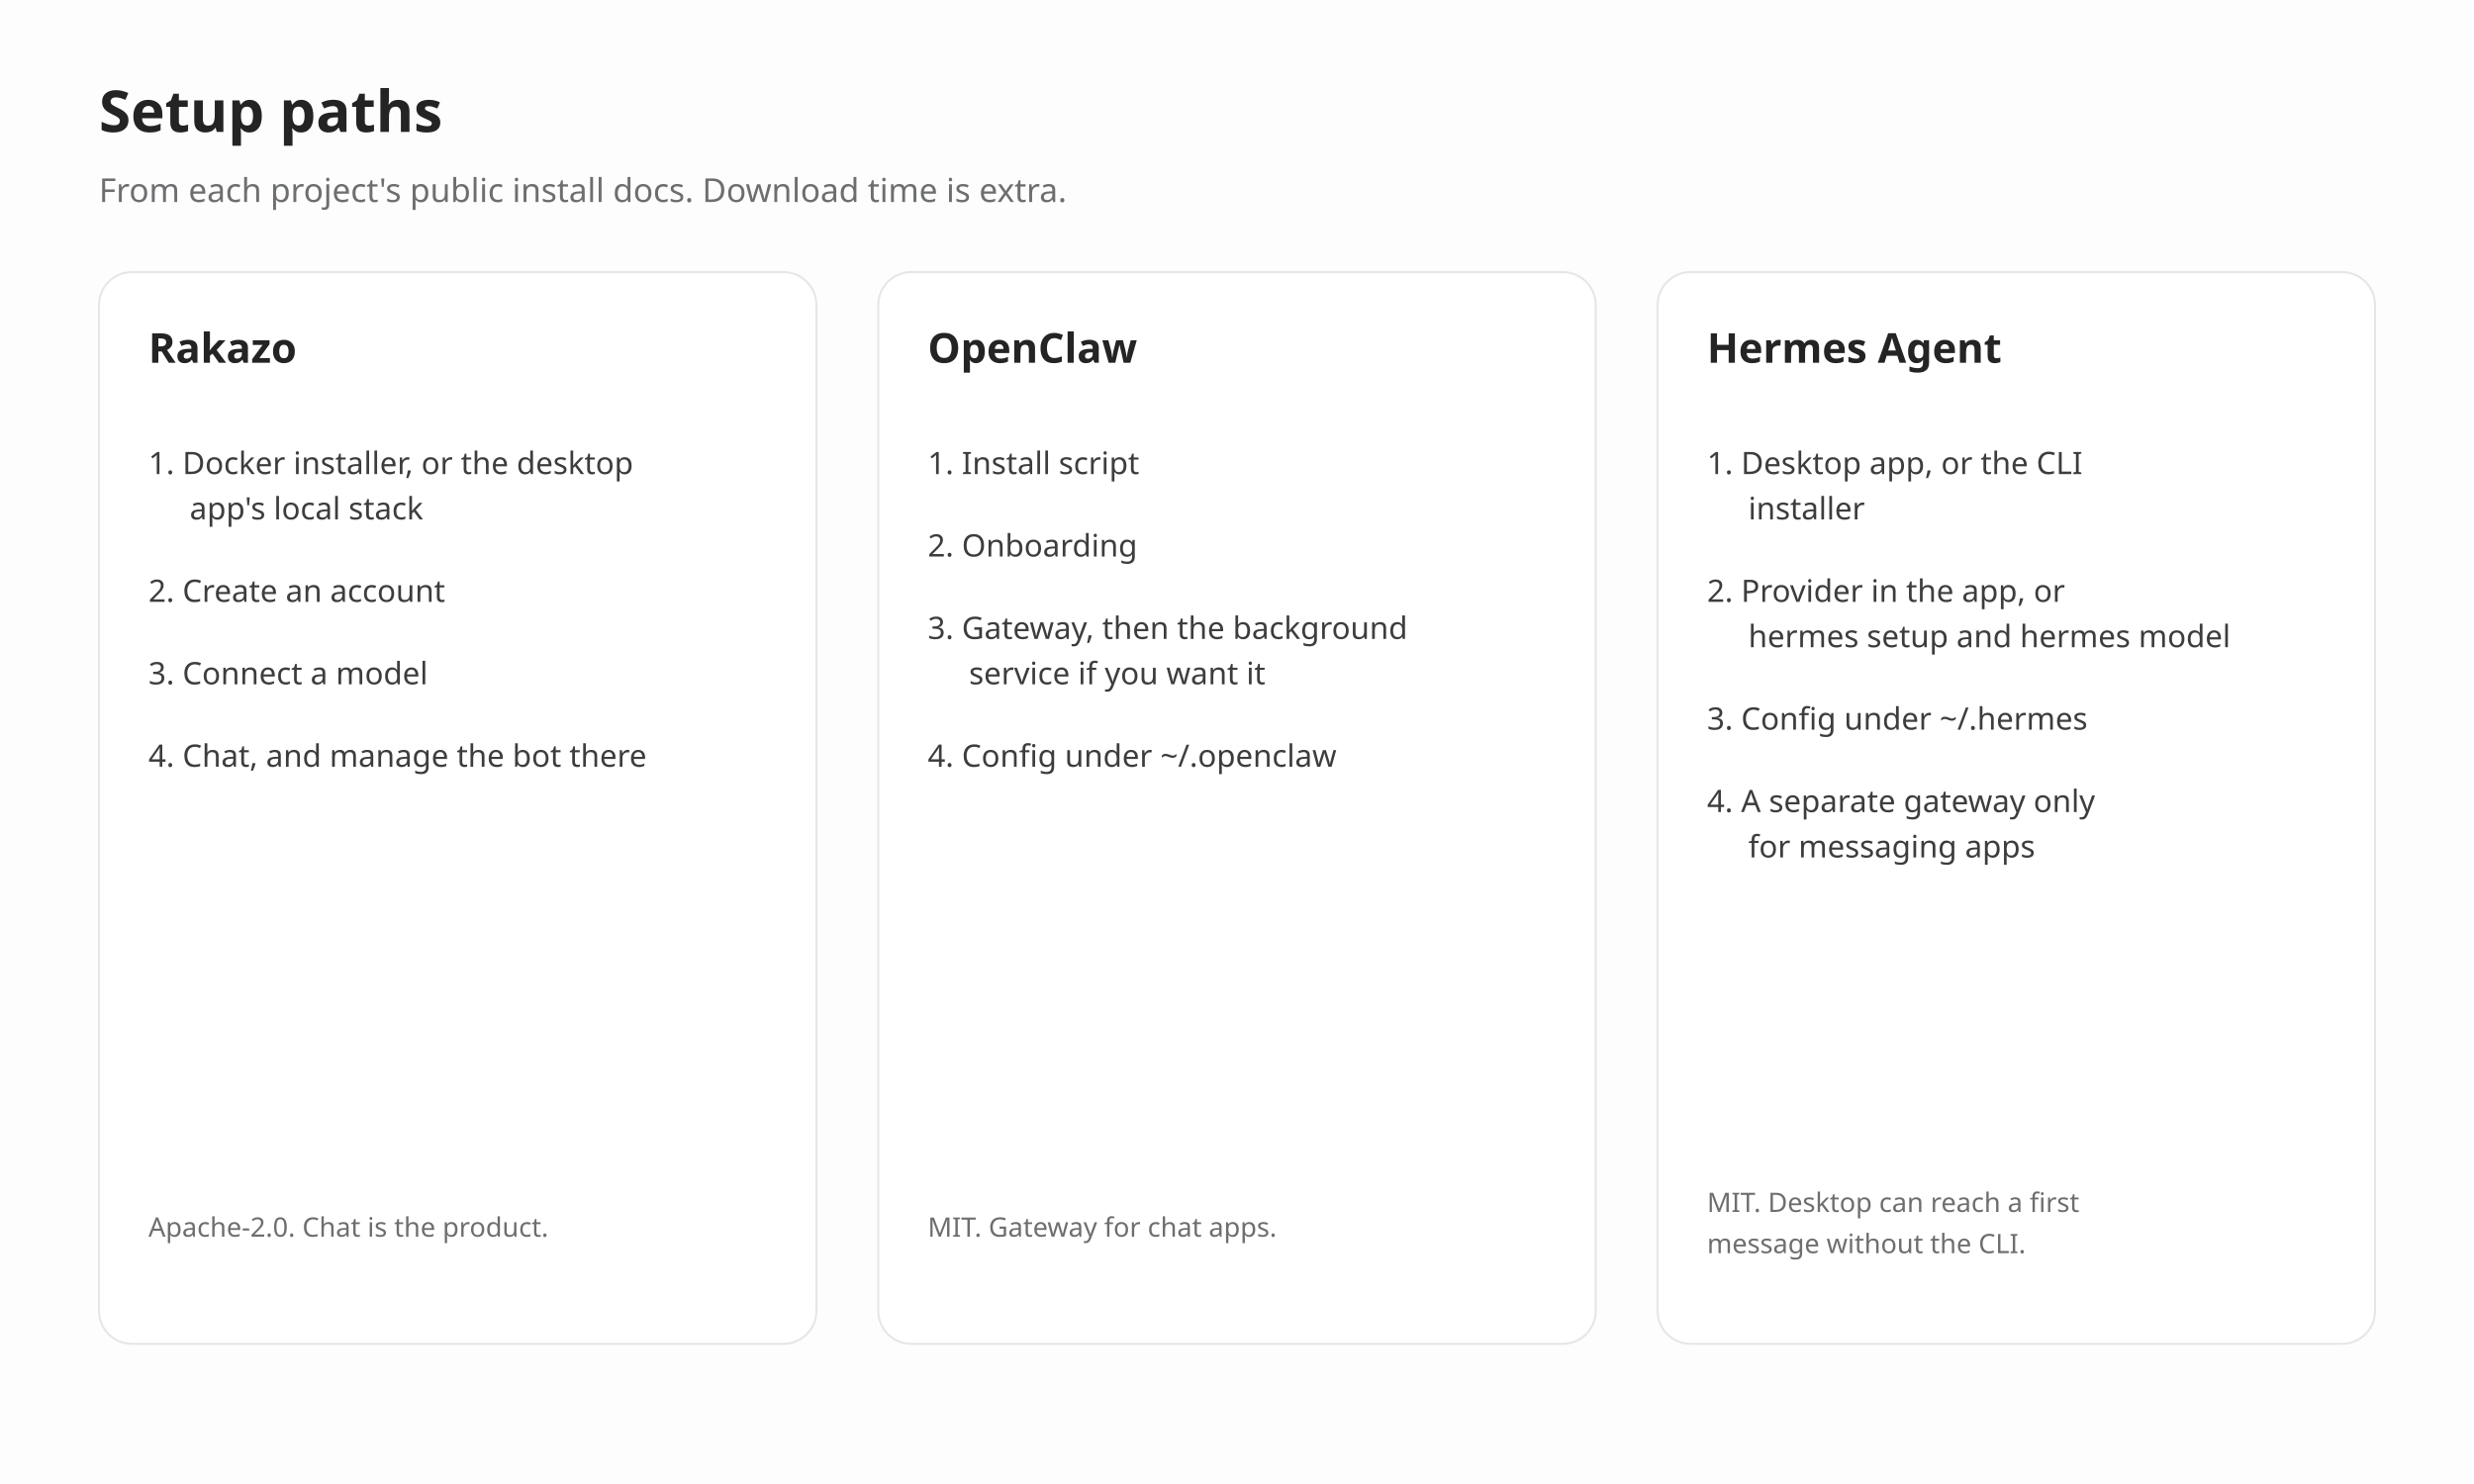
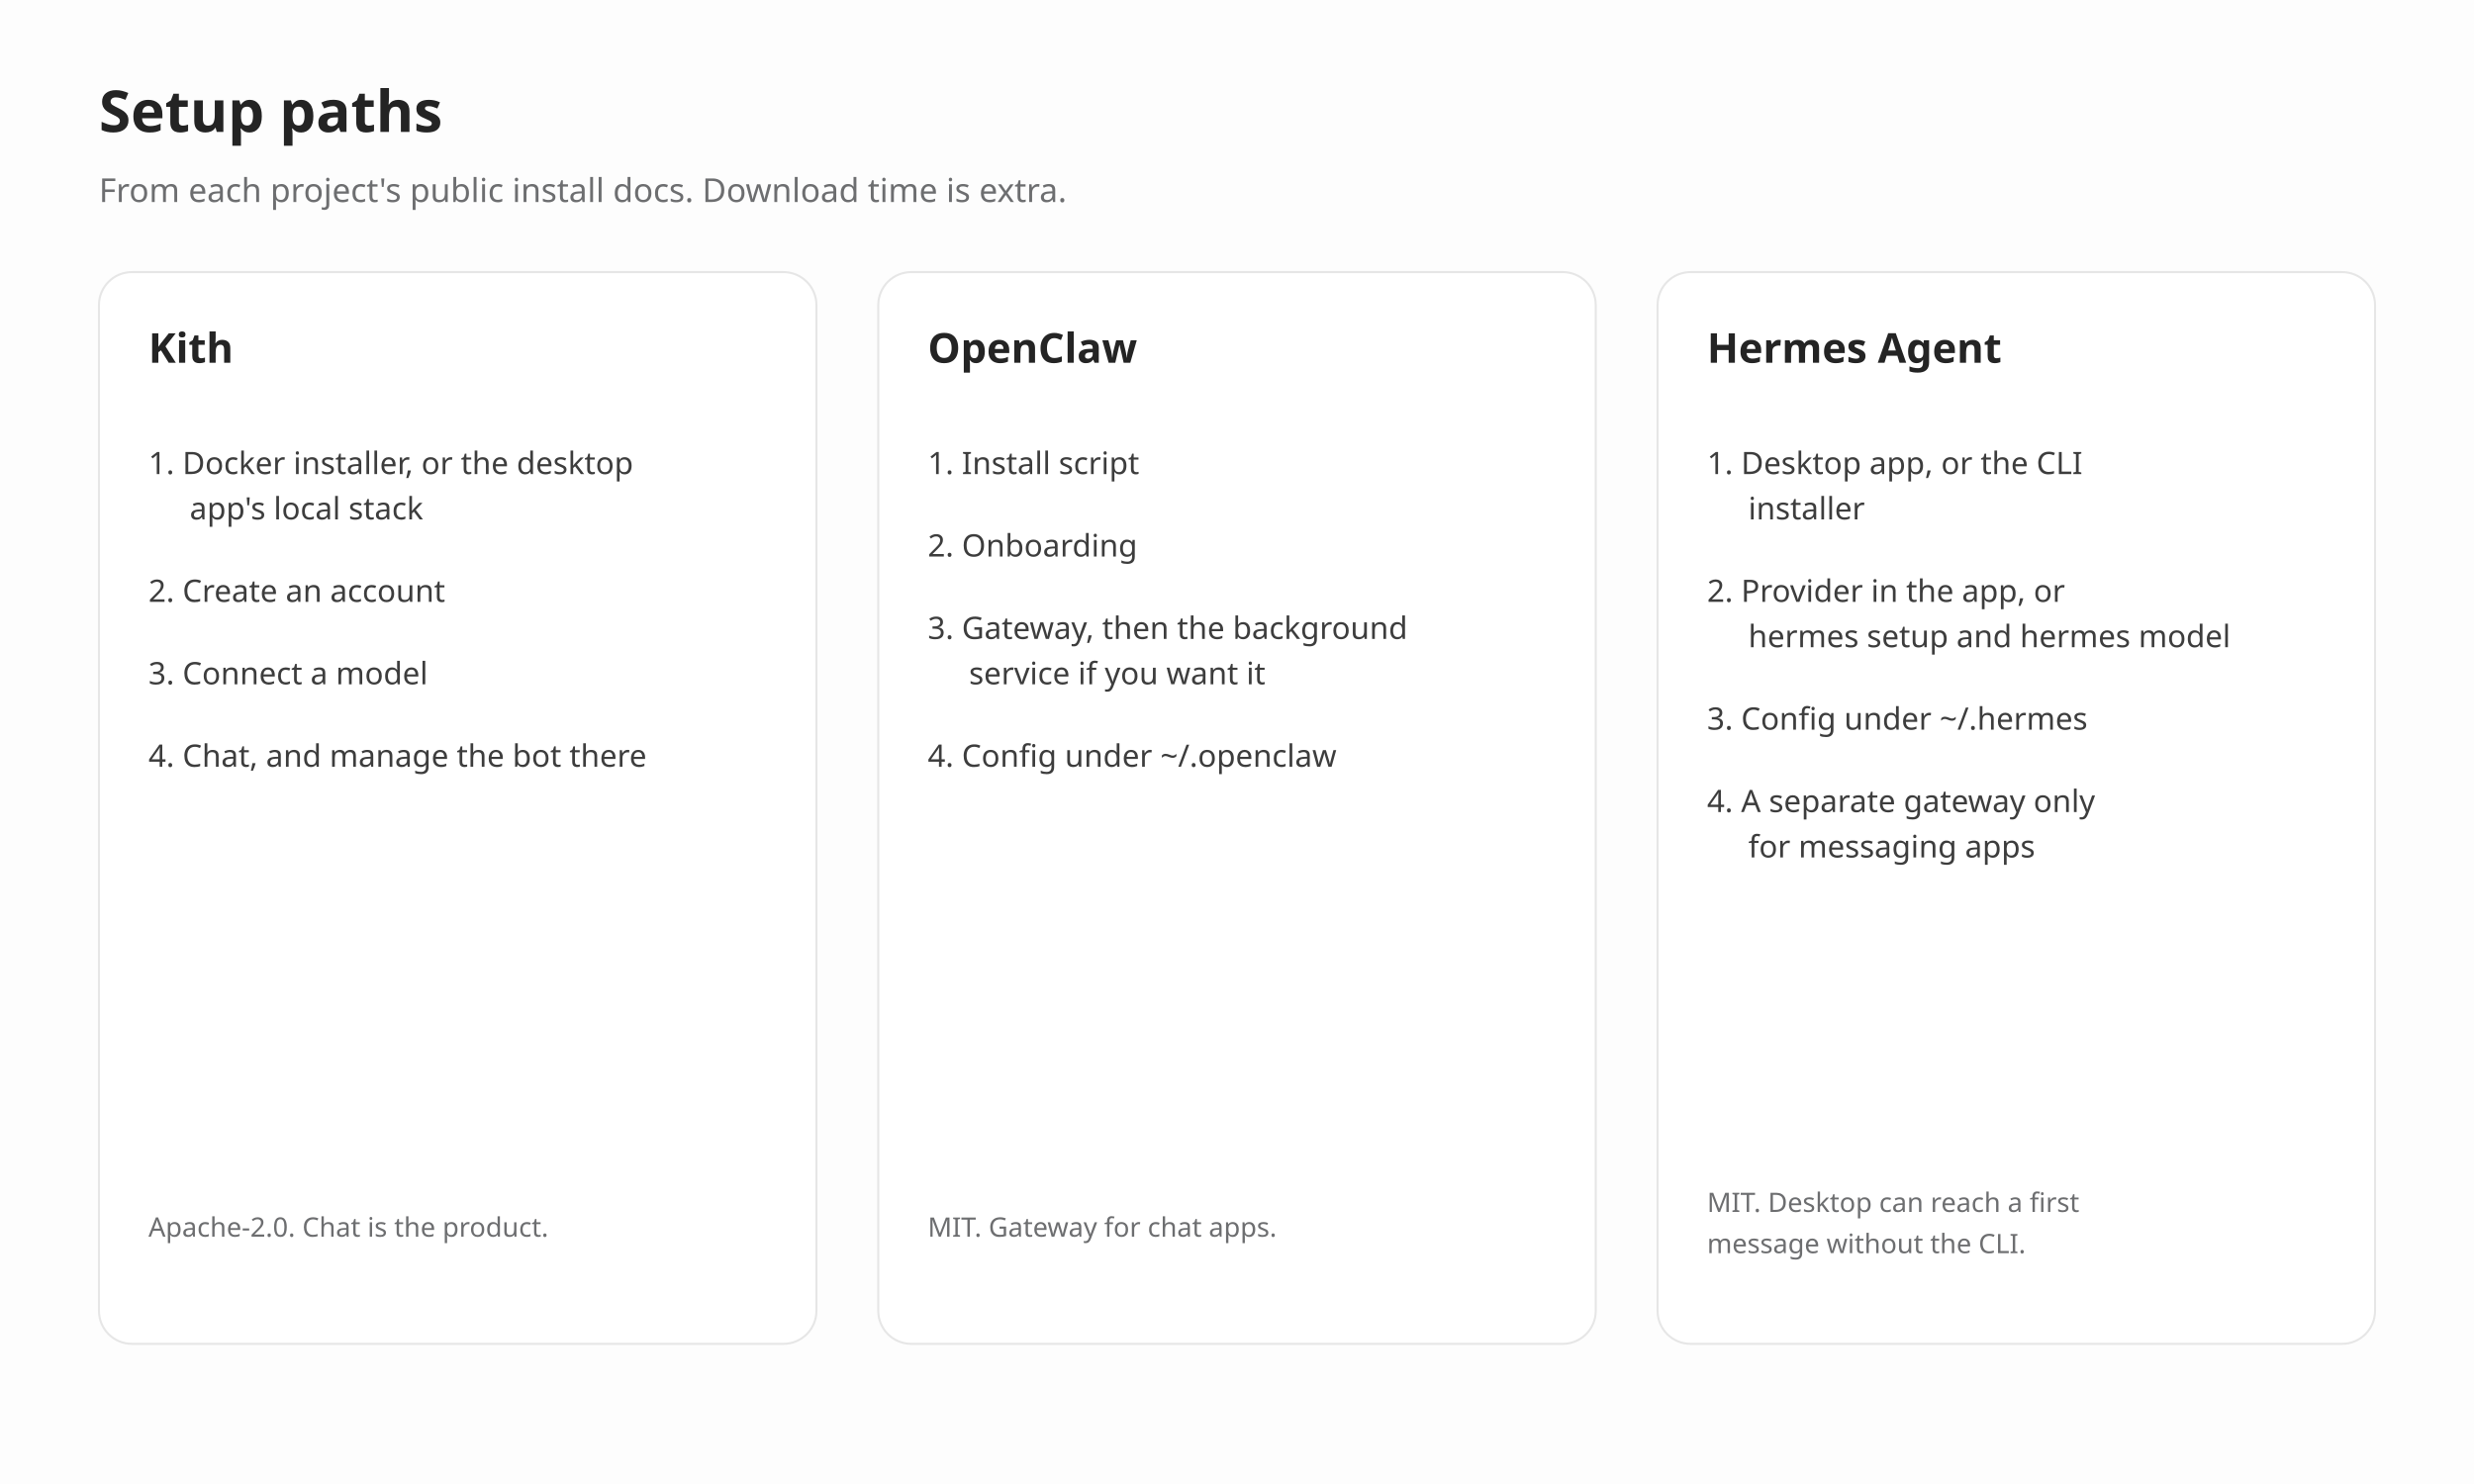
<svg xmlns="http://www.w3.org/2000/svg" width="1200" height="720" viewBox="0 0 1200 720" role="img" aria-labelledby="setupTitle setupDesc">
  <rect width="1200" height="720" fill="#fdfdfd" />
  <text x="48" y="64" fill="#242424" font-family="Geist, ui-sans-serif, system-ui, sans-serif" font-size="28" font-weight="600">Setup paths</text>
  <text x="48" y="98" fill="#6d6e70" font-family="Geist, ui-sans-serif, system-ui, sans-serif" font-size="16">From each project's public install docs. Download time is extra.</text>
  <g font-family="Geist, ui-sans-serif, system-ui, sans-serif">
    <rect x="48" y="132" width="348" height="520" rx="16" fill="#ffffff" stroke="#e6e6e6" />
    <rect x="426" y="132" width="348" height="520" rx="16" fill="#ffffff" stroke="#e6e6e6" />
    <rect x="804" y="132" width="348" height="520" rx="16" fill="#ffffff" stroke="#e6e6e6" />
-     <text x="72" y="176" fill="#242424" font-size="20" font-weight="600">Rakazo</text>
+     <text x="72" y="176" fill="#242424" font-size="20" font-weight="600">Kith</text>
    <text x="450" y="176" fill="#242424" font-size="20" font-weight="600">OpenClaw</text>
    <text x="828" y="176" fill="#242424" font-size="20" font-weight="600">Hermes Agent</text>
    <g fill="#3d3d3d" font-size="15">
      <text x="72" y="230">1. Docker installer, or the desktop</text>
      <text x="92" y="252">app's local stack</text>
      <text x="72" y="292">2. Create an account</text>
      <text x="72" y="332">3. Connect a model</text>
      <text x="72" y="372">4. Chat, and manage the bot there</text>
      <text x="450" y="230">1. Install script</text>
      <text x="450" y="270">2. Onboarding</text>
      <text x="450" y="310">3. Gateway, then the background</text>
      <text x="470" y="332">service if you want it</text>
      <text x="450" y="372">4. Config under ~/.openclaw</text>
      <text x="828" y="230">1. Desktop app, or the CLI</text>
      <text x="848" y="252">installer</text>
      <text x="828" y="292">2. Provider in the app, or</text>
      <text x="848" y="314">hermes setup and hermes model</text>
      <text x="828" y="354">3. Config under ~/.hermes</text>
      <text x="828" y="394">4. A separate gateway only</text>
      <text x="848" y="416">for messaging apps</text>
    </g>
    <text x="72" y="600" fill="#6d6e70" font-size="13">Apache-2.0. Chat is the product.</text>
    <text x="450" y="600" fill="#6d6e70" font-size="13">MIT. Gateway for chat apps.</text>
    <text x="828" y="588" fill="#6d6e70" font-size="13">MIT. Desktop can reach a first</text>
    <text x="828" y="608" fill="#6d6e70" font-size="13">message without the CLI.</text>
  </g>
</svg>
